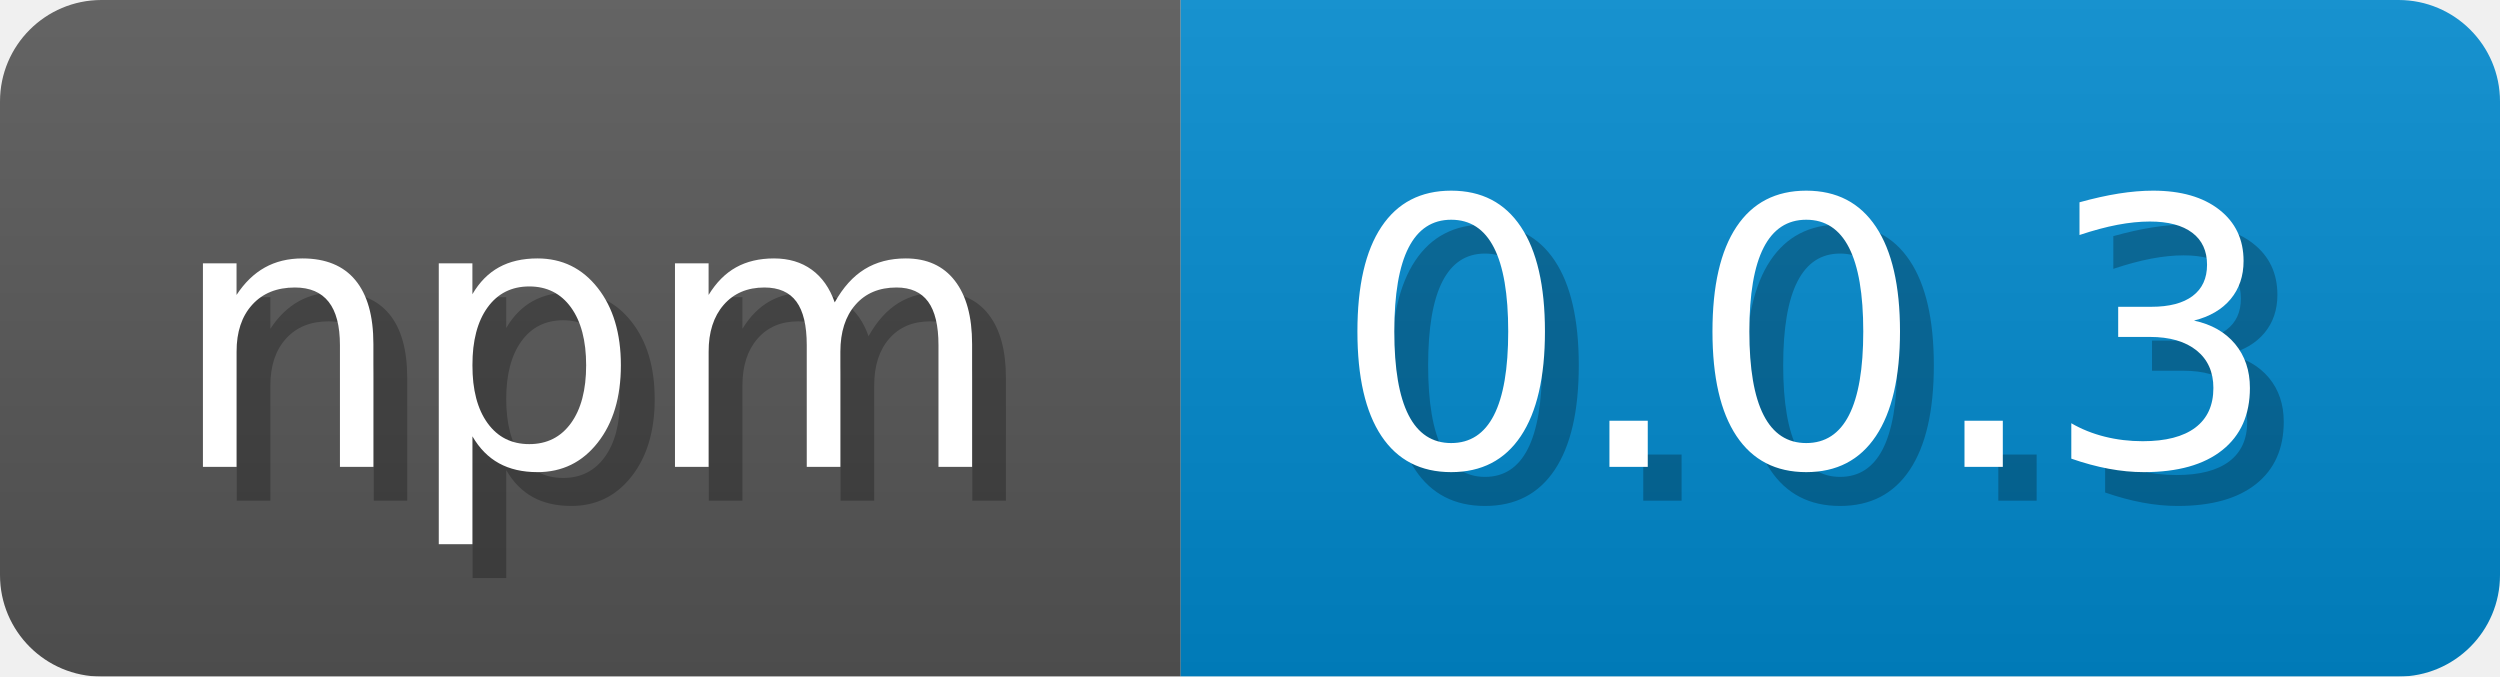
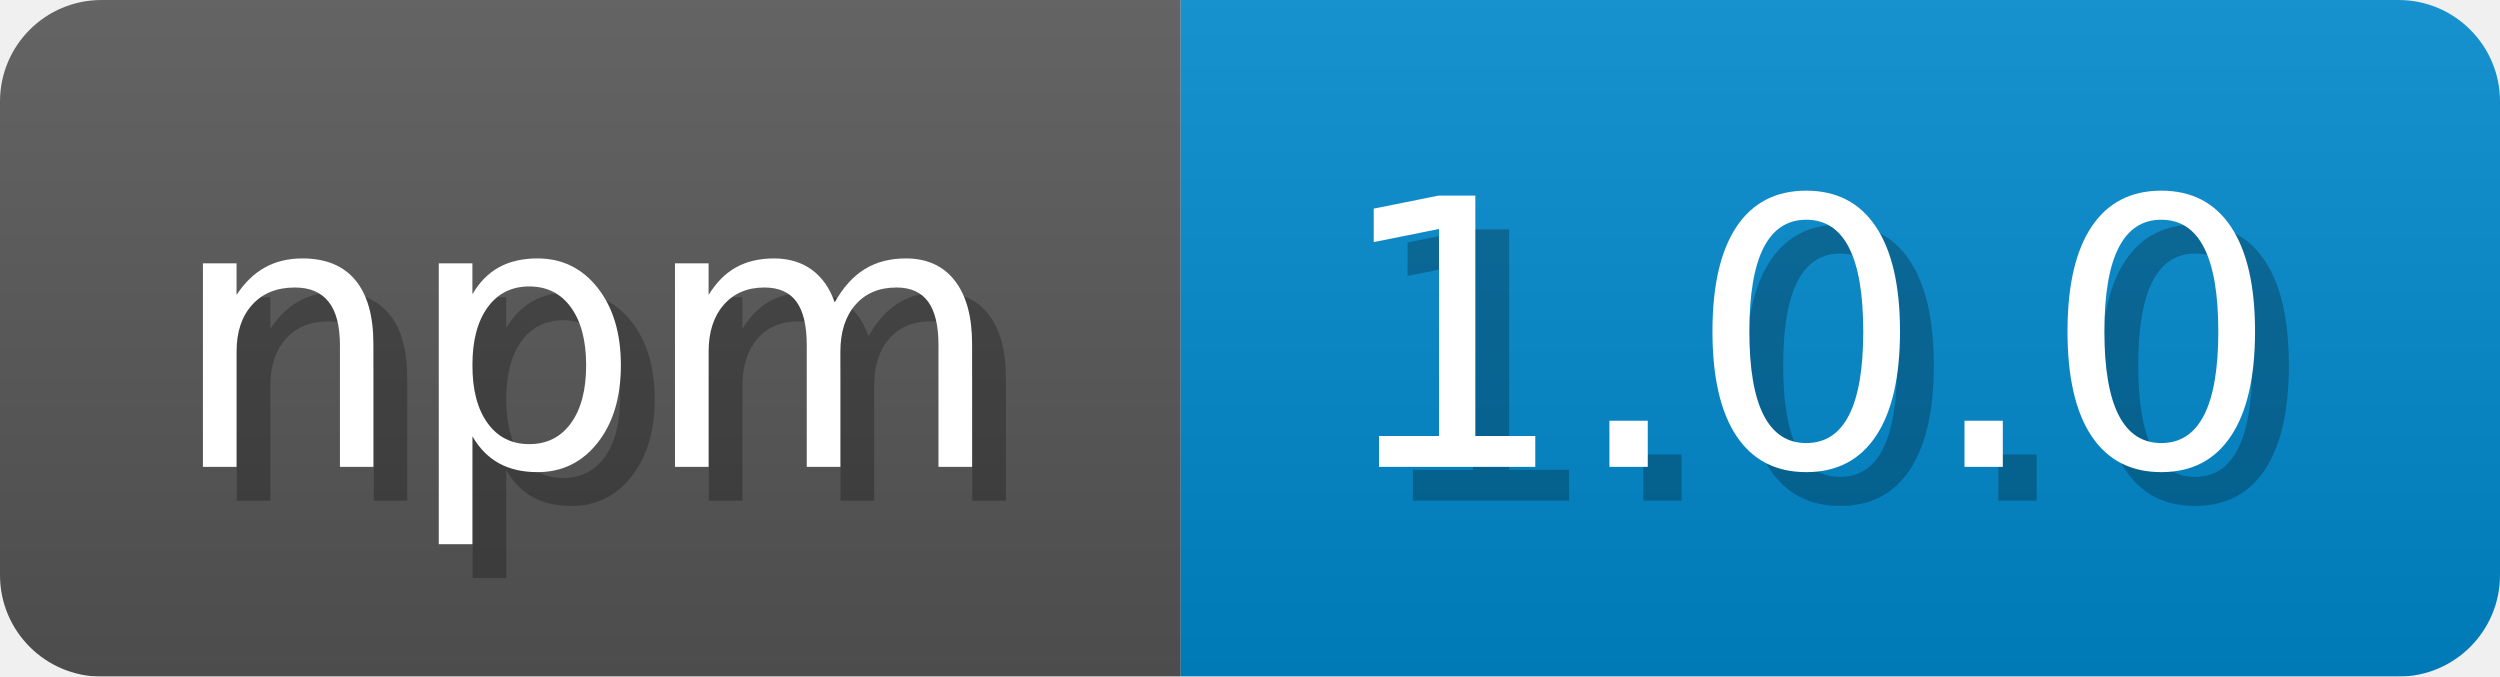
- <svg xmlns="http://www.w3.org/2000/svg" width="73.9" height="20" viewBox="0 0 739 200" role="img" aria-label="npm: 0.0.3">
+ <svg xmlns="http://www.w3.org/2000/svg" width="73.9" height="20" viewBox="0 0 739 200" role="img" aria-label="npm: 1.0.0">
  <linearGradient id="a" x2="0" y2="100%">
    <stop offset="0" stop-opacity=".1" stop-color="#EEE" />
    <stop offset="1" stop-opacity=".1" />
  </linearGradient>
  <mask id="m">
    <rect width="739" height="200" rx="30" fill="#FFF" />
  </mask>
  <g mask="url(#m)">
    <rect width="349" height="200" fill="#555" />
    <rect width="390" height="200" fill="#08C" x="349" />
    <rect width="739" height="200" fill="url(#a)" />
  </g>
  <g aria-hidden="true" fill="#fff" text-anchor="start" font-family="Verdana,DejaVu Sans,sans-serif" font-size="110">
    <text x="60" y="148" textLength="249" fill="#000" opacity="0.25">npm</text>
    <text x="50" y="138" textLength="249">npm</text>
-     <text x="404" y="148" textLength="290" fill="#000" opacity="0.25">0.0.3</text>
-     <text x="394" y="138" textLength="290">0.0.3</text>
+     <text x="404" y="148" textLength="290" fill="#000" opacity="0.25">1.0.0</text>
+     <text x="394" y="138" textLength="290">1.0.0</text>
  </g>
</svg>
